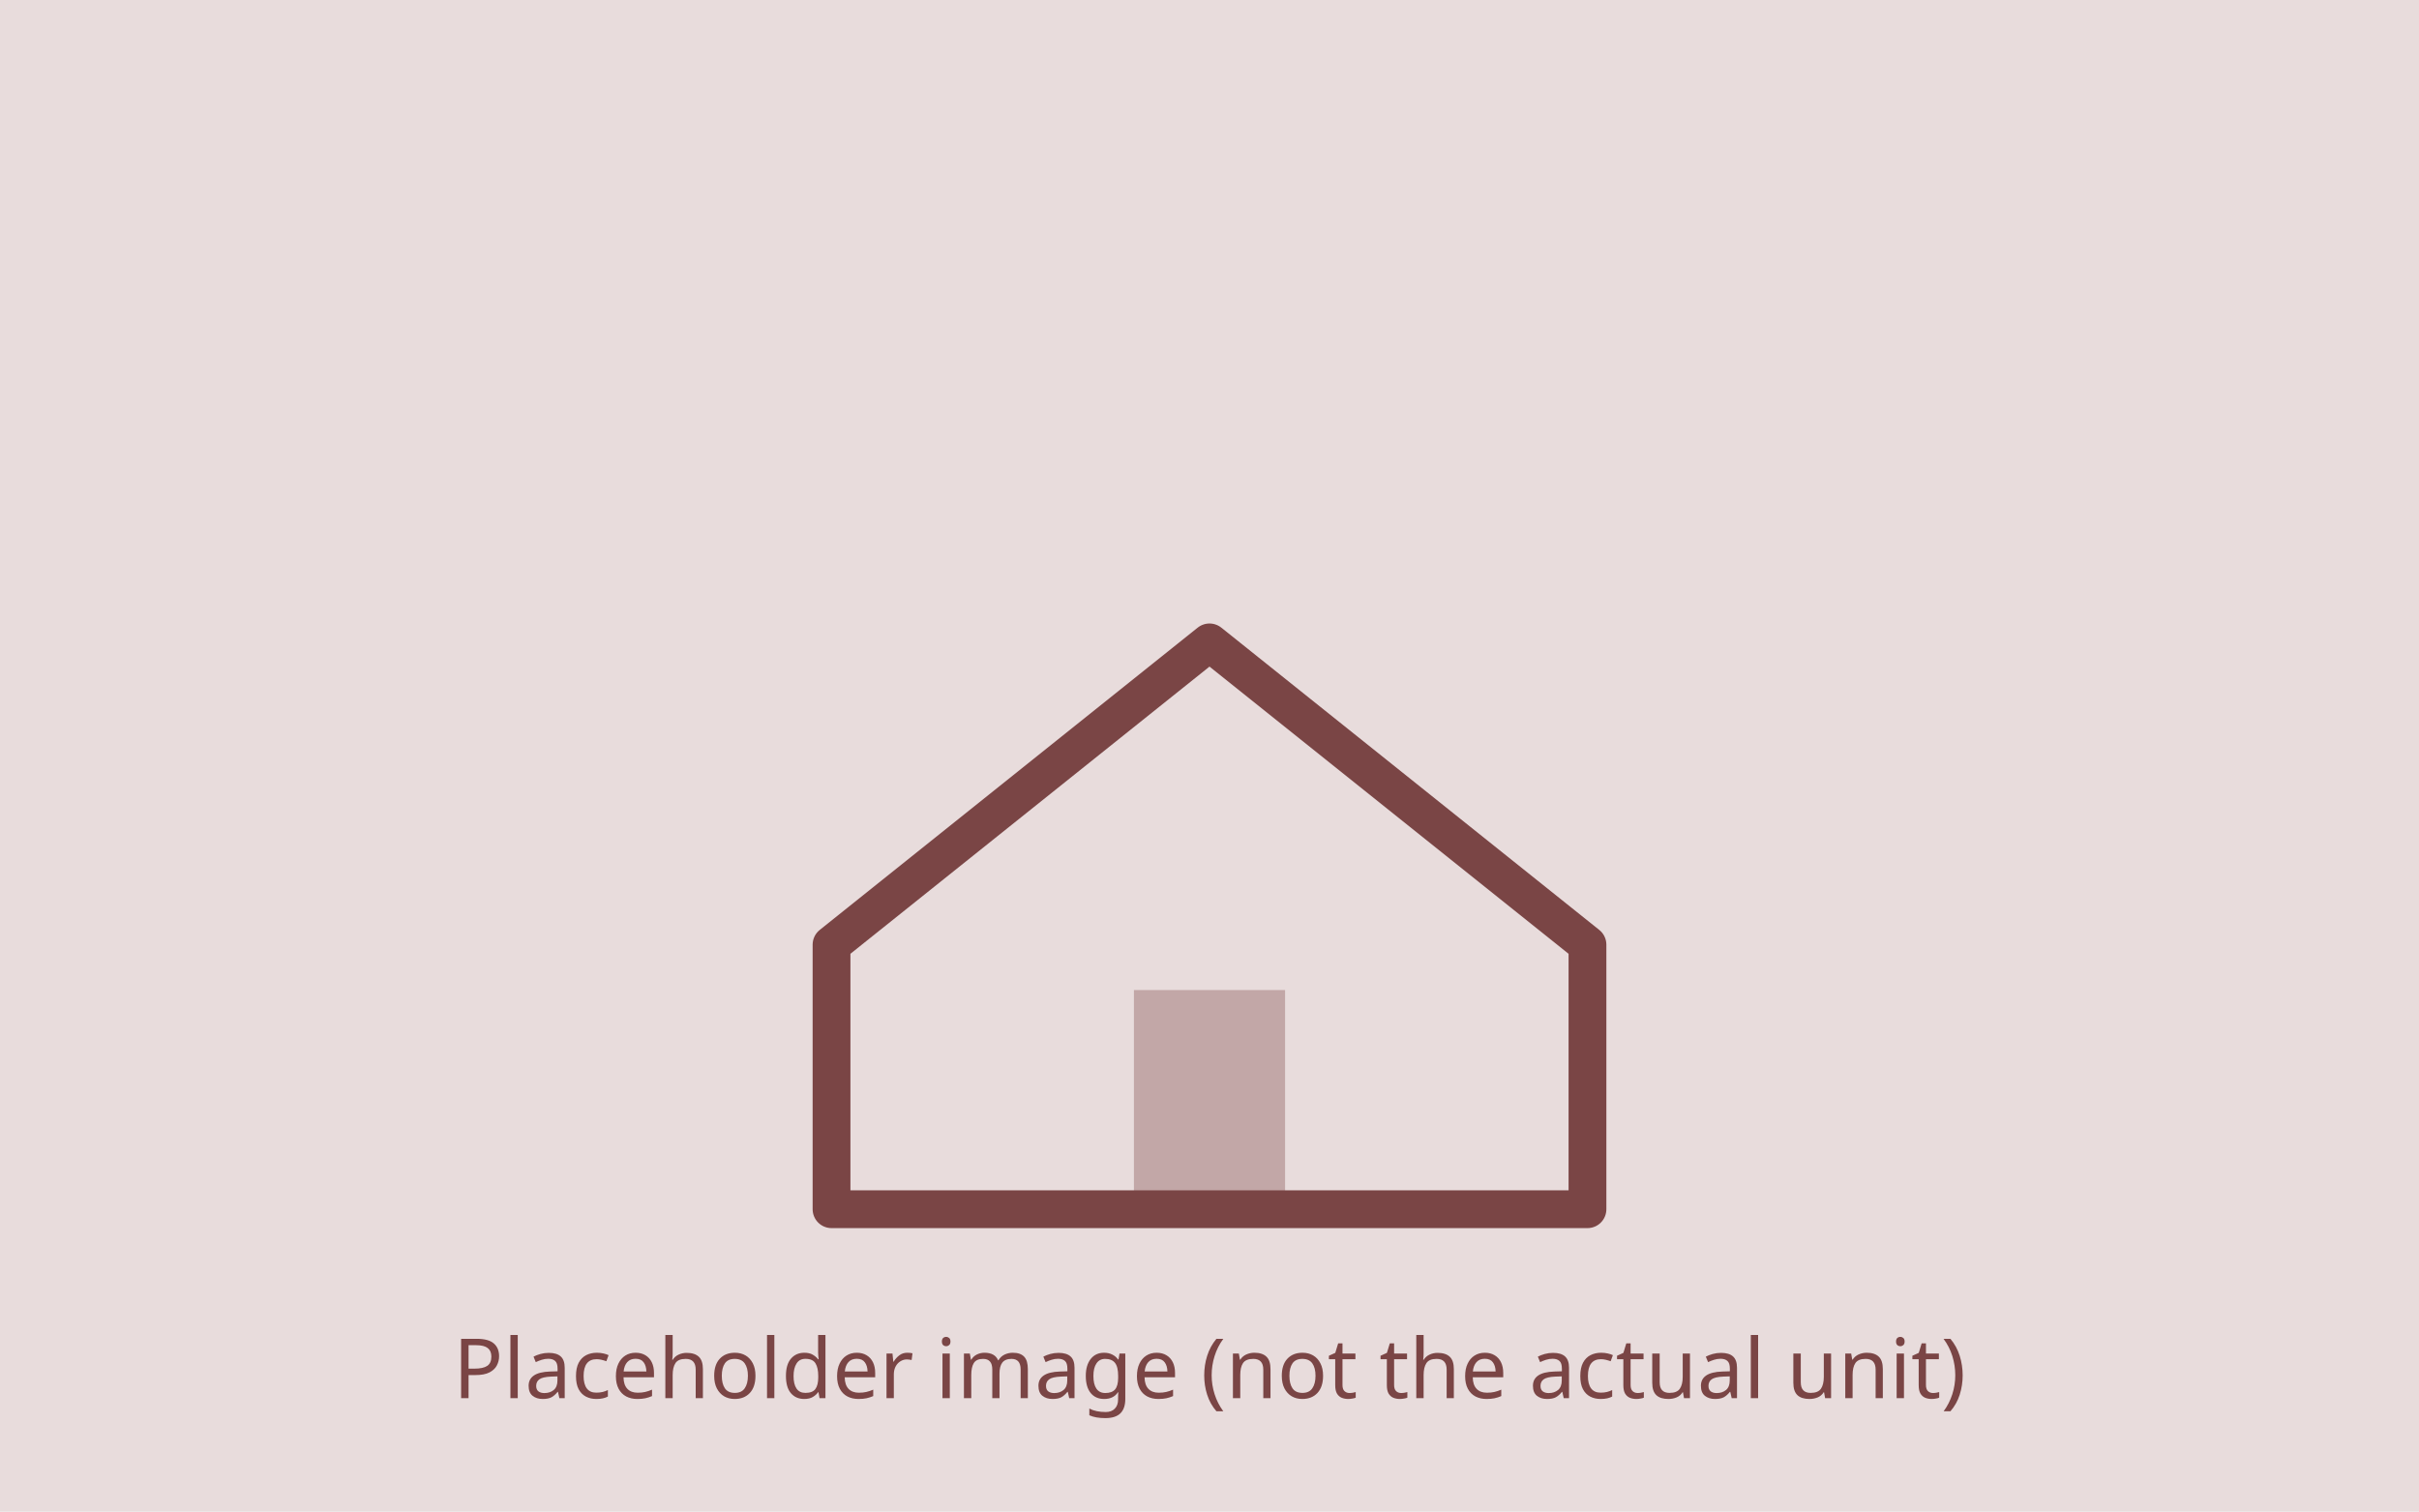
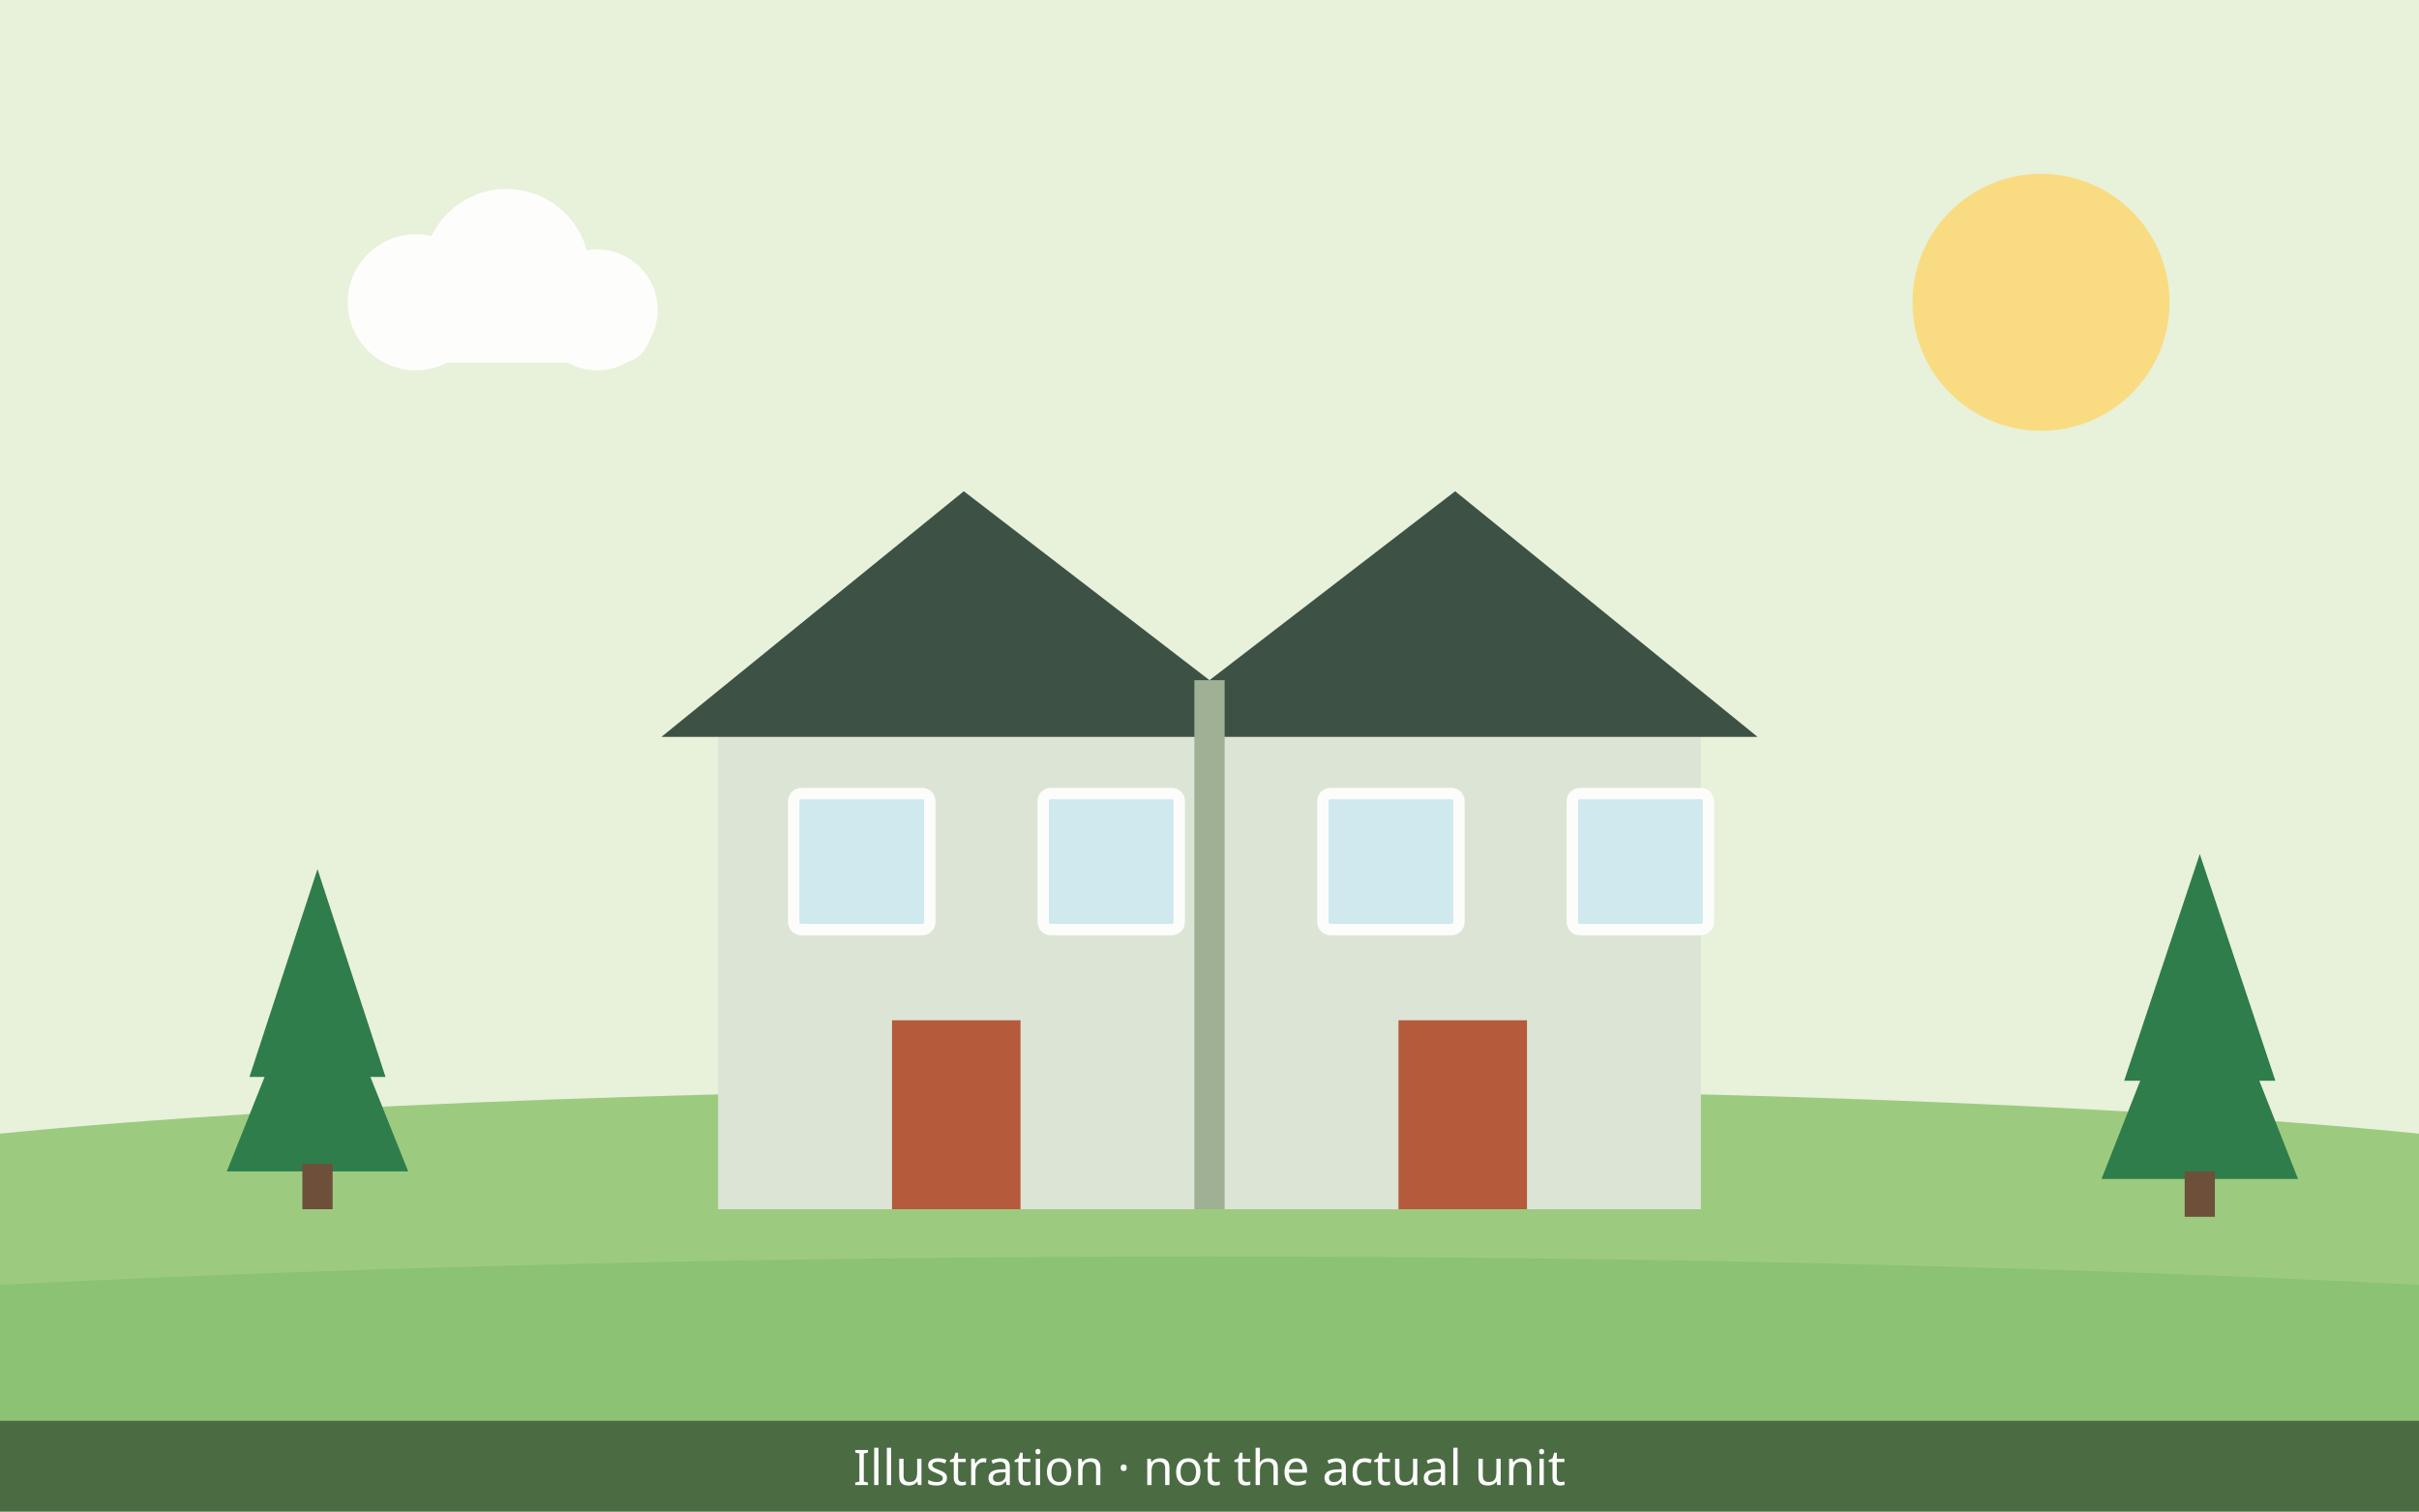
- <svg xmlns="http://www.w3.org/2000/svg" viewBox="0 0 640 400" role="img" aria-label="Placeholder image, not the actual unit">
-   <rect width="640" height="400" fill="#E8DCDC" />
-   <path d="M220 250 L320 170 L420 250 V320 H220 Z" fill="none" stroke="#7A4545" stroke-width="10" stroke-linejoin="round" />
-   <rect x="300" y="262" width="40" height="58" fill="#7A4545" opacity=".35" />
-   <text x="320" y="370" text-anchor="middle" font-family="system-ui, sans-serif" font-size="22" fill="#7A4545">Placeholder image (not the actual unit)</text>
+ <svg xmlns="http://www.w3.org/2000/svg" viewBox="0 0 640 400" role="img" aria-label="Illustrated side-by-side duplex, not the actual unit">
+   <rect width="640" height="400" fill="#E8F1DA" />
+   <circle cx="540" cy="80" r="34" fill="#FBD978" opacity=".9" />
+   <g fill="#FFFFFF" opacity=".9">
+     <circle cx="110" cy="80" r="18" />
+     <circle cx="134" cy="72" r="22" />
+     <circle cx="158" cy="82" r="16" />
+     <rect x="96" y="80" width="76" height="16" rx="8" />
+   </g>
+   <path d="M0 300 C160 284 480 284 640 300 V400 H0 Z" fill="#9CCB80" />
+   <path d="M0 340 C200 330 440 330 640 340 V400 H0 Z" fill="#8CC274" />
+   <g>
+     <rect x="190" y="190" width="260" height="130" fill="#DCE5D5" />
+     <path d="M175 195 L255 130 L320 180 L385 130 L465 195 Z" fill="#3D5245" />
+     <rect x="316" y="180" width="8" height="140" fill="#9FB095" />
+     <rect x="210" y="210" width="36" height="36" rx="2" fill="#CFE9EE" stroke="#FCFDFB" stroke-width="3" />
+     <rect x="276" y="210" width="36" height="36" rx="2" fill="#CFE9EE" stroke="#FCFDFB" stroke-width="3" />
+     <rect x="350" y="210" width="36" height="36" rx="2" fill="#CFE9EE" stroke="#FCFDFB" stroke-width="3" />
+     <rect x="416" y="210" width="36" height="36" rx="2" fill="#CFE9EE" stroke="#FCFDFB" stroke-width="3" />
+     <rect x="236" y="270" width="34" height="50" fill="#B65A3C" />
+     <rect x="370" y="270" width="34" height="50" fill="#B65A3C" />
+   </g>
+   <g fill="#2F7D4A">
+     <path d="M60 310 L84 250 L108 310 Z" />
+     <path d="M66 285 L84 230 L102 285 Z" />
+     <path d="M556 312 L582 246 L608 312 Z" />
+     <path d="M562 286 L582 226 L602 286 Z" />
+   </g>
+   <g fill="#6E4F3A">
+     <rect x="80" y="308" width="8" height="12" />
+     <rect x="578" y="310" width="8" height="12" />
+   </g>
+   <rect x="0" y="376" width="640" height="24" fill="#16241B" opacity=".55" />
+   <text x="320" y="393" text-anchor="middle" font-family="system-ui, sans-serif" font-size="13" fill="#FCFDFB">Illustration · not the actual unit</text>
</svg>
